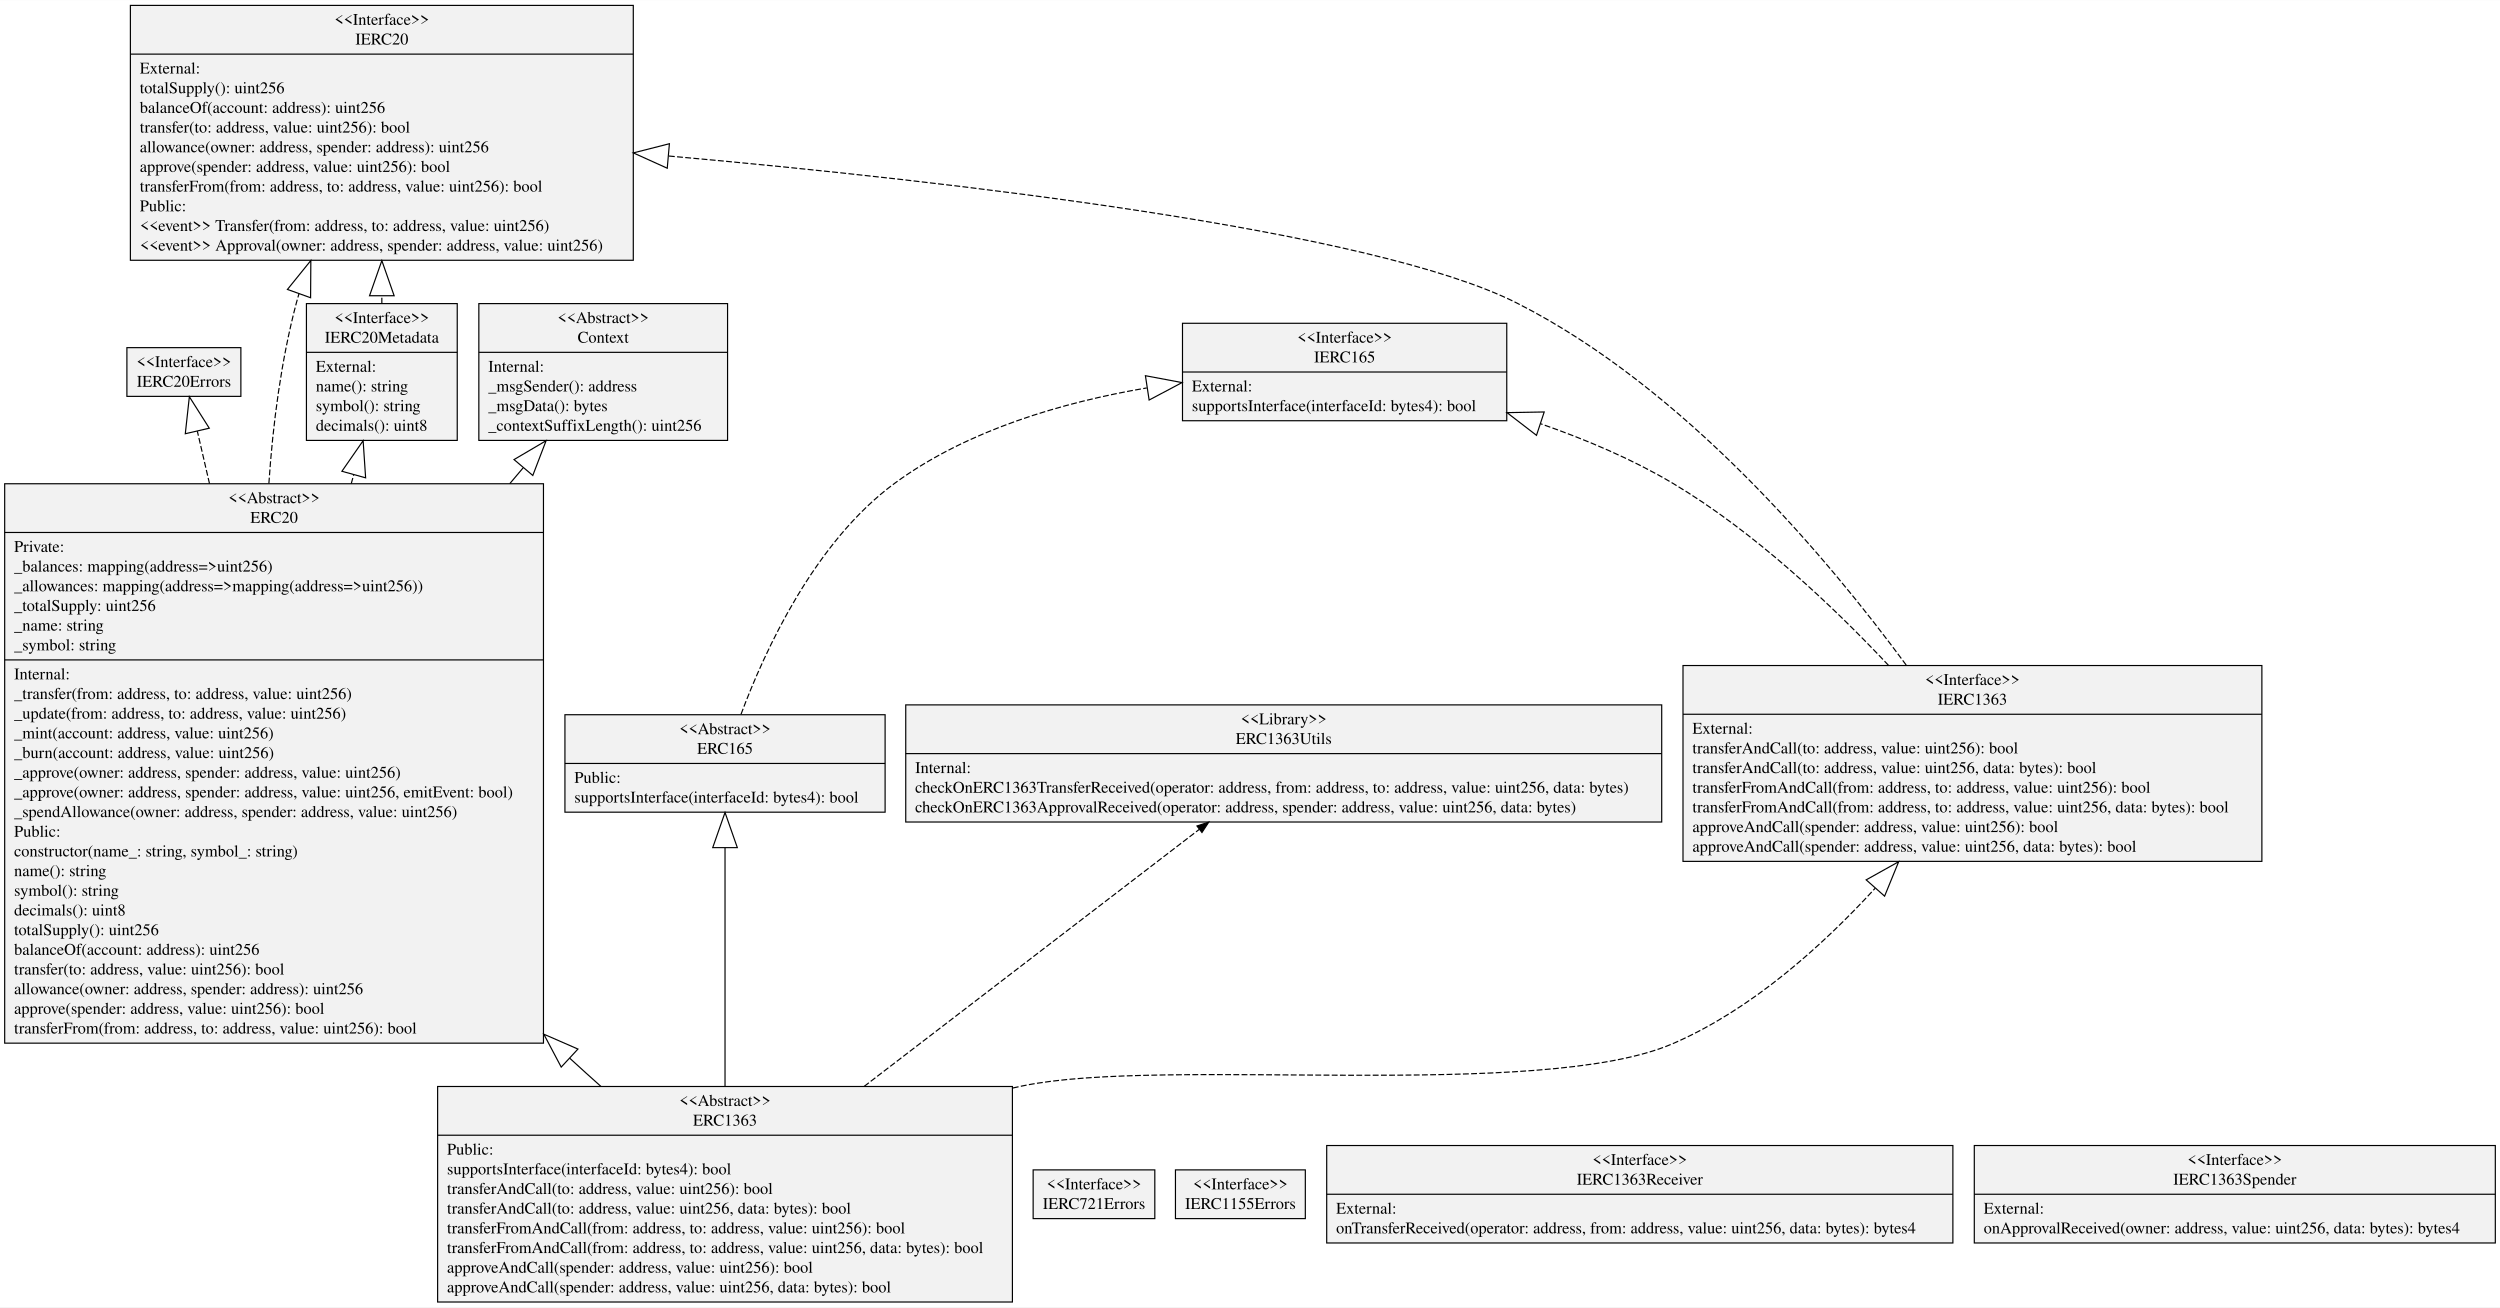
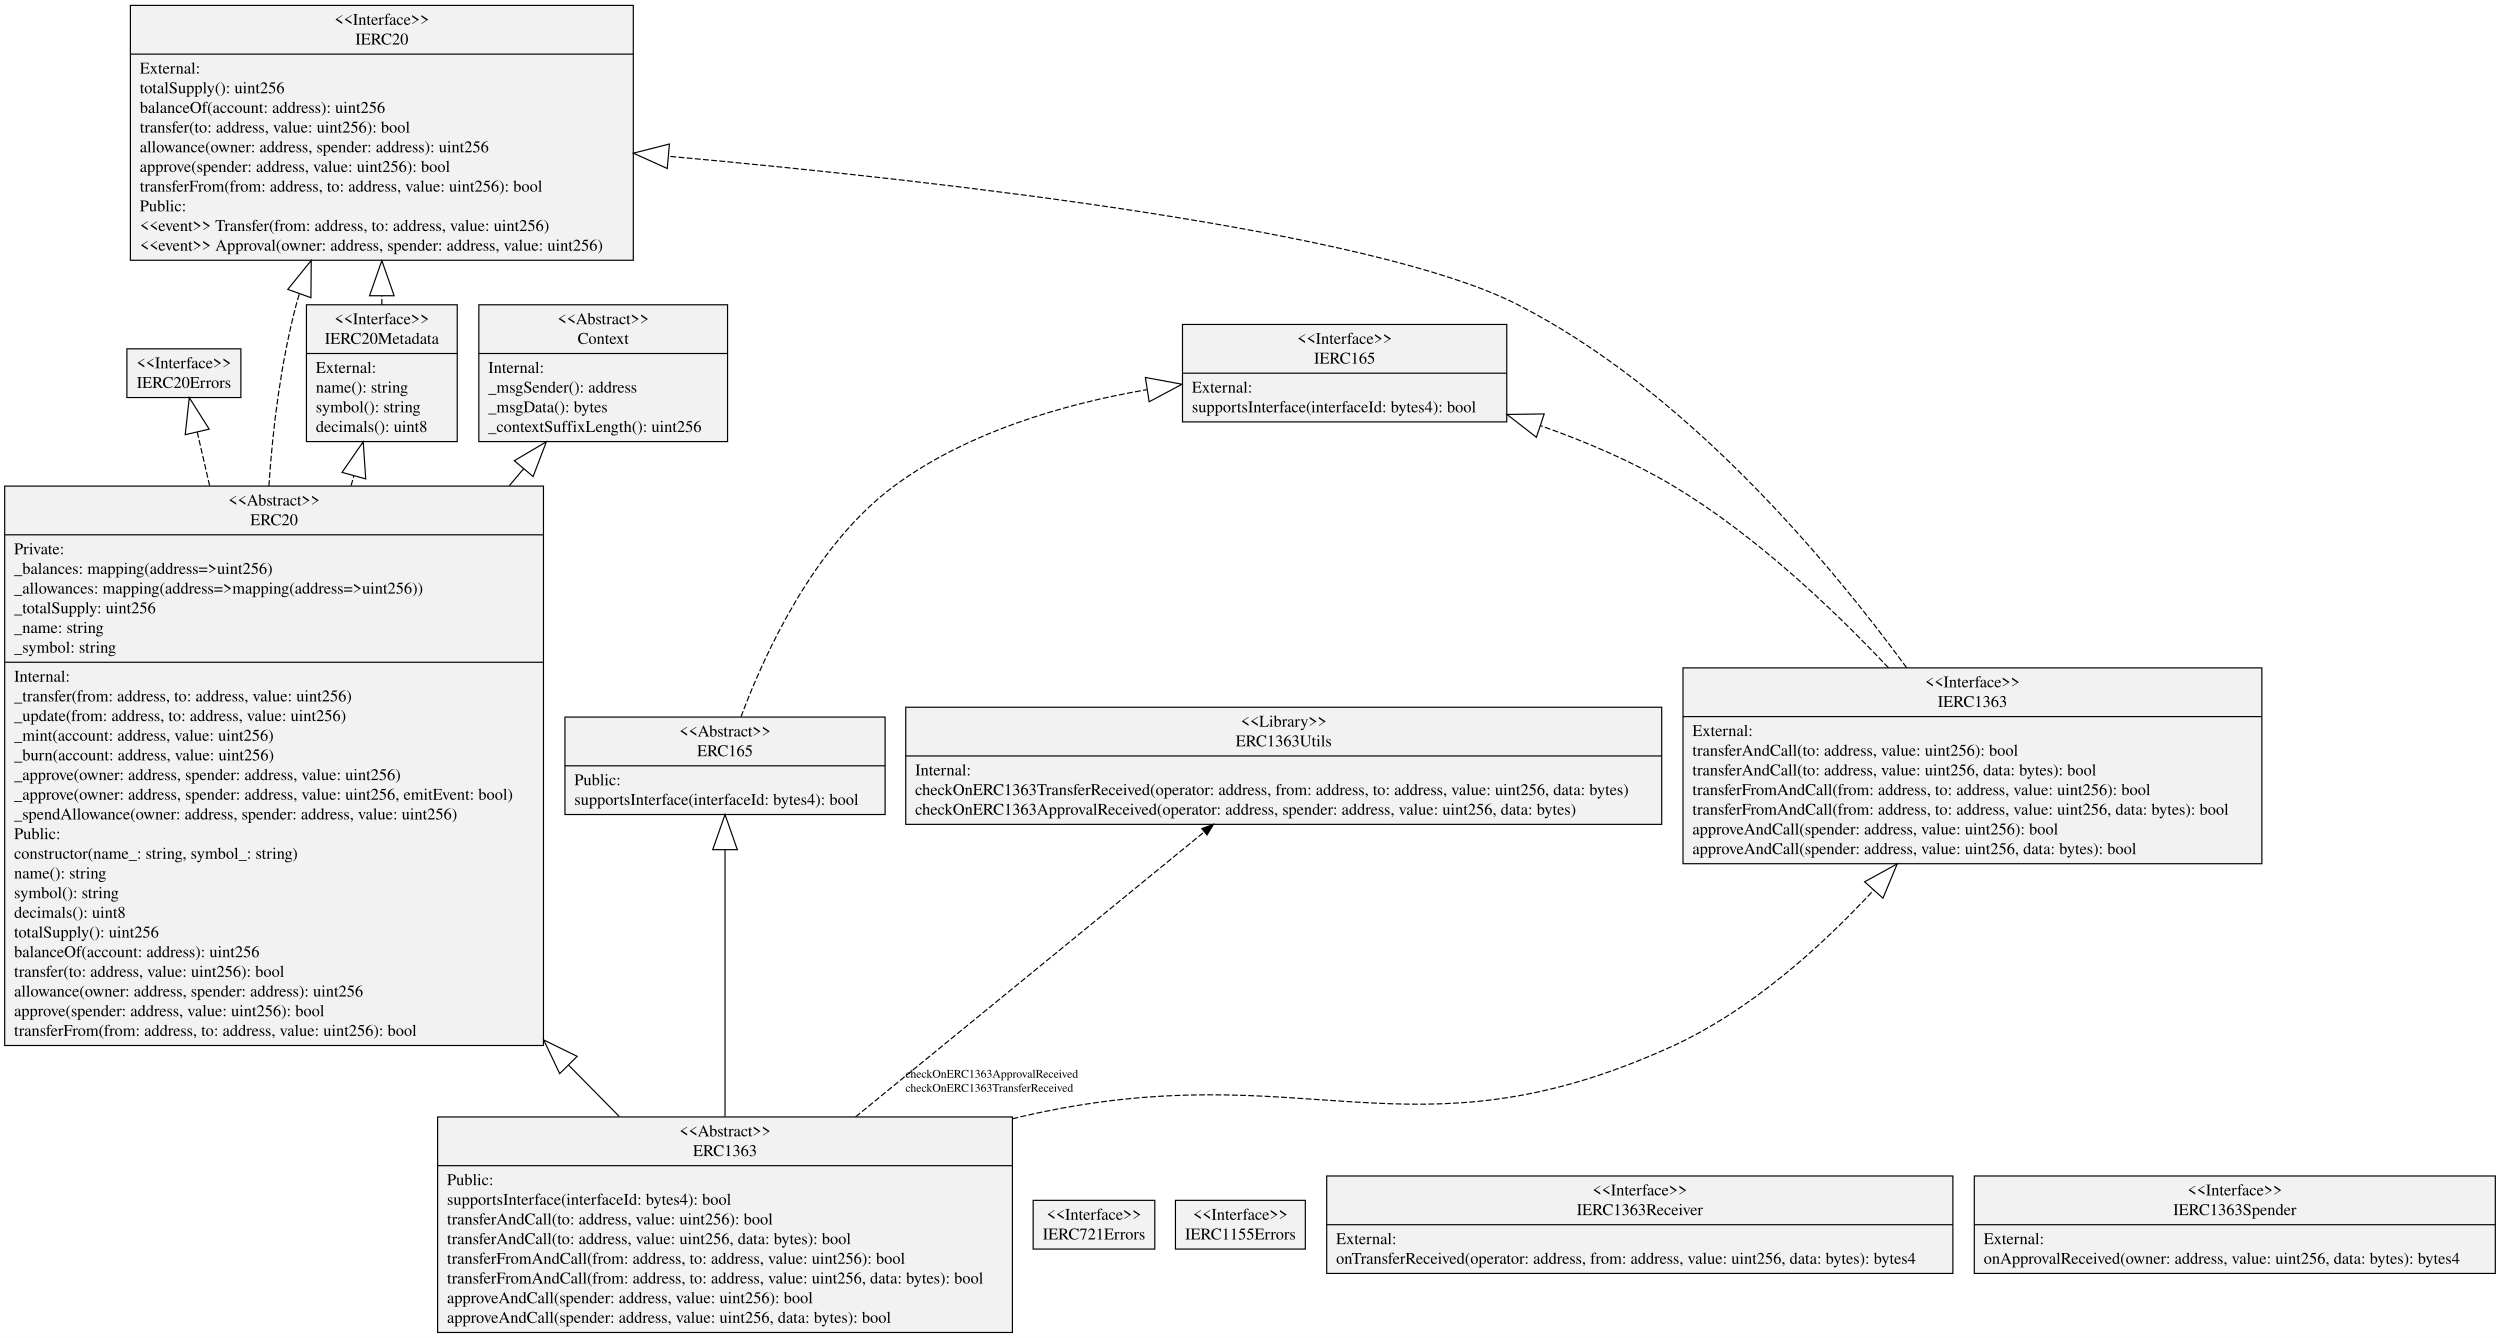
- <svg xmlns="http://www.w3.org/2000/svg" width="2134pt" height="1116pt" viewBox="0.00 0.00 2134.41 1116.00">
-   <g id="graph0" class="graph" transform="scale(1 1) rotate(0) translate(4 1112)">
-     <polygon fill="white" stroke="transparent" points="-4,4 -4,-1112 2130.41,-1112 2130.41,4 -4,4" />
+ <svg xmlns="http://www.w3.org/2000/svg" width="2134pt" height="1142pt" viewBox="0.00 0.00 2134.41 1142.00">
+   <g id="graph0" class="graph" transform="scale(1 1) rotate(0) translate(4 1138)">
+     <polygon fill="white" stroke="transparent" points="-4,4 -4,-1138 2130.41,-1138 2130.41,4 -4,4" />
    <g id="node1" class="node">
-       <polygon fill="#f2f2f2" stroke="black" points="104.34,-773.7 104.34,-815.3 201.65,-815.3 201.65,-773.7 104.34,-773.7" />
-       <text text-anchor="middle" x="153" y="-798.7" font-family="Times,serif" font-size="14.00">&lt;&lt;Interface&gt;&gt;</text>
-       <text text-anchor="middle" x="153" y="-781.9" font-family="Times,serif" font-size="14.00">IERC20Errors</text>
+       <polygon fill="#f2f2f2" stroke="black" points="104.34,-798.7 104.34,-840.3 201.65,-840.3 201.65,-798.7 104.34,-798.7" />
+       <text text-anchor="middle" x="153" y="-823.7" font-family="Times,serif" font-size="14.00">&lt;&lt;Interface&gt;&gt;</text>
+       <text text-anchor="middle" x="153" y="-806.9" font-family="Times,serif" font-size="14.00">IERC20Errors</text>
    </g>
    <g id="node2" class="node">
      <polygon fill="#f2f2f2" stroke="black" points="878.06,-71.7 878.06,-113.3 981.94,-113.3 981.94,-71.7 878.06,-71.7" />
      <text text-anchor="middle" x="930" y="-96.7" font-family="Times,serif" font-size="14.00">&lt;&lt;Interface&gt;&gt;</text>
      <text text-anchor="middle" x="930" y="-79.9" font-family="Times,serif" font-size="14.00">IERC721Errors</text>
    </g>
    <g id="node3" class="node">
      <polygon fill="#f2f2f2" stroke="black" points="999.56,-71.7 999.56,-113.3 1110.44,-113.3 1110.44,-71.7 999.56,-71.7" />
      <text text-anchor="middle" x="1055" y="-96.7" font-family="Times,serif" font-size="14.00">&lt;&lt;Interface&gt;&gt;</text>
      <text text-anchor="middle" x="1055" y="-79.9" font-family="Times,serif" font-size="14.00">IERC1155Errors</text>
    </g>
    <g id="node4" class="node">
-       <polygon fill="#f2f2f2" stroke="black" points="107.32,-889.9 107.32,-1107.5 536.68,-1107.5 536.68,-889.9 107.32,-889.9" />
-       <text text-anchor="middle" x="322" y="-1090.9" font-family="Times,serif" font-size="14.00">&lt;&lt;Interface&gt;&gt;</text>
-       <text text-anchor="middle" x="322" y="-1074.1" font-family="Times,serif" font-size="14.00">IERC20</text>
-       <polyline fill="none" stroke="black" points="107.32,-1065.9 536.68,-1065.9 " />
-       <text text-anchor="start" x="115.32" y="-1049.3" font-family="Times,serif" font-size="14.00">External:</text>
-       <text text-anchor="start" x="115.32" y="-1032.5" font-family="Times,serif" font-size="14.00">     totalSupply(): uint256</text>
-       <text text-anchor="start" x="115.32" y="-1015.7" font-family="Times,serif" font-size="14.00">     balanceOf(account: address): uint256</text>
-       <text text-anchor="start" x="115.32" y="-998.9" font-family="Times,serif" font-size="14.00">     transfer(to: address, value: uint256): bool</text>
-       <text text-anchor="start" x="115.32" y="-982.1" font-family="Times,serif" font-size="14.00">     allowance(owner: address, spender: address): uint256</text>
-       <text text-anchor="start" x="115.32" y="-965.3" font-family="Times,serif" font-size="14.00">     approve(spender: address, value: uint256): bool</text>
-       <text text-anchor="start" x="115.32" y="-948.5" font-family="Times,serif" font-size="14.00">     transferFrom(from: address, to: address, value: uint256): bool</text>
-       <text text-anchor="start" x="115.32" y="-931.7" font-family="Times,serif" font-size="14.00">Public:</text>
-       <text text-anchor="start" x="115.32" y="-914.9" font-family="Times,serif" font-size="14.00">    &lt;&lt;event&gt;&gt; Transfer(from: address, to: address, value: uint256)</text>
-       <text text-anchor="start" x="115.32" y="-898.1" font-family="Times,serif" font-size="14.00">    &lt;&lt;event&gt;&gt; Approval(owner: address, spender: address, value: uint256)</text>
+       <polygon fill="#f2f2f2" stroke="black" points="107.32,-915.9 107.32,-1133.5 536.68,-1133.5 536.68,-915.9 107.32,-915.9" />
+       <text text-anchor="middle" x="322" y="-1116.9" font-family="Times,serif" font-size="14.00">&lt;&lt;Interface&gt;&gt;</text>
+       <text text-anchor="middle" x="322" y="-1100.1" font-family="Times,serif" font-size="14.00">IERC20</text>
+       <polyline fill="none" stroke="black" points="107.32,-1091.9 536.68,-1091.9 " />
+       <text text-anchor="start" x="115.32" y="-1075.3" font-family="Times,serif" font-size="14.00">External:</text>
+       <text text-anchor="start" x="115.32" y="-1058.5" font-family="Times,serif" font-size="14.00">     totalSupply(): uint256</text>
+       <text text-anchor="start" x="115.32" y="-1041.7" font-family="Times,serif" font-size="14.00">     balanceOf(account: address): uint256</text>
+       <text text-anchor="start" x="115.32" y="-1024.9" font-family="Times,serif" font-size="14.00">     transfer(to: address, value: uint256): bool</text>
+       <text text-anchor="start" x="115.32" y="-1008.1" font-family="Times,serif" font-size="14.00">     allowance(owner: address, spender: address): uint256</text>
+       <text text-anchor="start" x="115.32" y="-991.3" font-family="Times,serif" font-size="14.00">     approve(spender: address, value: uint256): bool</text>
+       <text text-anchor="start" x="115.32" y="-974.5" font-family="Times,serif" font-size="14.00">     transferFrom(from: address, to: address, value: uint256): bool</text>
+       <text text-anchor="start" x="115.32" y="-957.7" font-family="Times,serif" font-size="14.00">Public:</text>
+       <text text-anchor="start" x="115.32" y="-940.9" font-family="Times,serif" font-size="14.00">    &lt;&lt;event&gt;&gt; Transfer(from: address, to: address, value: uint256)</text>
+       <text text-anchor="start" x="115.32" y="-924.1" font-family="Times,serif" font-size="14.00">    &lt;&lt;event&gt;&gt; Approval(owner: address, spender: address, value: uint256)</text>
    </g>
    <g id="node5" class="node">
-       <polygon fill="#f2f2f2" stroke="black" points="257.62,-736.1 257.62,-852.9 386.37,-852.9 386.37,-736.1 257.62,-736.1" />
-       <text text-anchor="middle" x="322" y="-836.3" font-family="Times,serif" font-size="14.00">&lt;&lt;Interface&gt;&gt;</text>
-       <text text-anchor="middle" x="322" y="-819.5" font-family="Times,serif" font-size="14.00">IERC20Metadata</text>
-       <polyline fill="none" stroke="black" points="257.62,-811.3 386.37,-811.3 " />
-       <text text-anchor="start" x="265.62" y="-794.7" font-family="Times,serif" font-size="14.00">External:</text>
-       <text text-anchor="start" x="265.62" y="-777.9" font-family="Times,serif" font-size="14.00">     name(): string</text>
-       <text text-anchor="start" x="265.62" y="-761.1" font-family="Times,serif" font-size="14.00">     symbol(): string</text>
-       <text text-anchor="start" x="265.62" y="-744.3" font-family="Times,serif" font-size="14.00">     decimals(): uint8</text>
+       <polygon fill="#f2f2f2" stroke="black" points="257.62,-761.1 257.62,-877.9 386.37,-877.9 386.37,-761.1 257.62,-761.1" />
+       <text text-anchor="middle" x="322" y="-861.3" font-family="Times,serif" font-size="14.00">&lt;&lt;Interface&gt;&gt;</text>
+       <text text-anchor="middle" x="322" y="-844.5" font-family="Times,serif" font-size="14.00">IERC20Metadata</text>
+       <polyline fill="none" stroke="black" points="257.62,-836.3 386.37,-836.3 " />
+       <text text-anchor="start" x="265.62" y="-819.7" font-family="Times,serif" font-size="14.00">External:</text>
+       <text text-anchor="start" x="265.62" y="-802.9" font-family="Times,serif" font-size="14.00">     name(): string</text>
+       <text text-anchor="start" x="265.62" y="-786.1" font-family="Times,serif" font-size="14.00">     symbol(): string</text>
+       <text text-anchor="start" x="265.62" y="-769.3" font-family="Times,serif" font-size="14.00">     decimals(): uint8</text>
    </g>
    <g id="edge1" class="edge">
-       <path fill="none" stroke="black" stroke-dasharray="5,2" d="M322,-852.9C322,-855.07 322,-857.27 322,-859.5" />
-       <polygon fill="none" stroke="black" points="311.5,-859.61 322,-889.61 332.5,-859.61 311.5,-859.61" />
+       <path fill="none" stroke="black" stroke-dasharray="5,2" d="M322,-877.91C322,-880.41 322,-882.96 322,-885.54" />
+       <polygon fill="none" stroke="black" points="311.5,-885.61 322,-915.61 332.5,-885.61 311.5,-885.61" />
    </g>
    <g id="node6" class="node">
-       <polygon fill="#f2f2f2" stroke="black" points="404.82,-736.1 404.82,-852.9 617.17,-852.9 617.17,-736.1 404.82,-736.1" />
-       <text text-anchor="middle" x="511" y="-836.3" font-family="Times,serif" font-size="14.00">&lt;&lt;Abstract&gt;&gt;</text>
-       <text text-anchor="middle" x="511" y="-819.5" font-family="Times,serif" font-size="14.00">Context</text>
-       <polyline fill="none" stroke="black" points="404.82,-811.3 617.17,-811.3 " />
-       <text text-anchor="start" x="412.82" y="-794.7" font-family="Times,serif" font-size="14.00">Internal:</text>
-       <text text-anchor="start" x="412.82" y="-777.9" font-family="Times,serif" font-size="14.00">    _msgSender(): address</text>
-       <text text-anchor="start" x="412.82" y="-761.1" font-family="Times,serif" font-size="14.00">    _msgData(): bytes</text>
-       <text text-anchor="start" x="412.82" y="-744.3" font-family="Times,serif" font-size="14.00">    _contextSuffixLength(): uint256</text>
+       <polygon fill="#f2f2f2" stroke="black" points="404.82,-761.1 404.82,-877.9 617.17,-877.9 617.17,-761.1 404.82,-761.1" />
+       <text text-anchor="middle" x="511" y="-861.3" font-family="Times,serif" font-size="14.00">&lt;&lt;Abstract&gt;&gt;</text>
+       <text text-anchor="middle" x="511" y="-844.5" font-family="Times,serif" font-size="14.00">Context</text>
+       <polyline fill="none" stroke="black" points="404.82,-836.3 617.17,-836.3 " />
+       <text text-anchor="start" x="412.82" y="-819.7" font-family="Times,serif" font-size="14.00">Internal:</text>
+       <text text-anchor="start" x="412.82" y="-802.9" font-family="Times,serif" font-size="14.00">    _msgSender(): address</text>
+       <text text-anchor="start" x="412.82" y="-786.1" font-family="Times,serif" font-size="14.00">    _msgData(): bytes</text>
+       <text text-anchor="start" x="412.82" y="-769.3" font-family="Times,serif" font-size="14.00">    _contextSuffixLength(): uint256</text>
    </g>
    <g id="node7" class="node">
-       <polygon fill="#f2f2f2" stroke="black" points="0,-221.5 0,-699.1 459.99,-699.1 459.99,-221.5 0,-221.5" />
-       <text text-anchor="middle" x="230" y="-682.5" font-family="Times,serif" font-size="14.00">&lt;&lt;Abstract&gt;&gt;</text>
-       <text text-anchor="middle" x="230" y="-665.7" font-family="Times,serif" font-size="14.00">ERC20</text>
-       <polyline fill="none" stroke="black" points="0,-657.5 459.99,-657.5 " />
-       <text text-anchor="start" x="8" y="-640.9" font-family="Times,serif" font-size="14.00">Private:</text>
-       <text text-anchor="start" x="8" y="-624.1" font-family="Times,serif" font-size="14.00">   _balances: mapping(address=&gt;uint256)</text>
-       <text text-anchor="start" x="8" y="-607.3" font-family="Times,serif" font-size="14.00">   _allowances: mapping(address=&gt;mapping(address=&gt;uint256))</text>
-       <text text-anchor="start" x="8" y="-590.5" font-family="Times,serif" font-size="14.00">   _totalSupply: uint256</text>
-       <text text-anchor="start" x="8" y="-573.7" font-family="Times,serif" font-size="14.00">   _name: string</text>
-       <text text-anchor="start" x="8" y="-556.9" font-family="Times,serif" font-size="14.00">   _symbol: string</text>
-       <polyline fill="none" stroke="black" points="0,-548.7 459.99,-548.7 " />
-       <text text-anchor="start" x="8" y="-532.1" font-family="Times,serif" font-size="14.00">Internal:</text>
-       <text text-anchor="start" x="8" y="-515.3" font-family="Times,serif" font-size="14.00">    _transfer(from: address, to: address, value: uint256)</text>
-       <text text-anchor="start" x="8" y="-498.5" font-family="Times,serif" font-size="14.00">    _update(from: address, to: address, value: uint256)</text>
-       <text text-anchor="start" x="8" y="-481.7" font-family="Times,serif" font-size="14.00">    _mint(account: address, value: uint256)</text>
-       <text text-anchor="start" x="8" y="-464.9" font-family="Times,serif" font-size="14.00">    _burn(account: address, value: uint256)</text>
-       <text text-anchor="start" x="8" y="-448.1" font-family="Times,serif" font-size="14.00">    _approve(owner: address, spender: address, value: uint256)</text>
-       <text text-anchor="start" x="8" y="-431.3" font-family="Times,serif" font-size="14.00">    _approve(owner: address, spender: address, value: uint256, emitEvent: bool)</text>
-       <text text-anchor="start" x="8" y="-414.5" font-family="Times,serif" font-size="14.00">    _spendAllowance(owner: address, spender: address, value: uint256)</text>
-       <text text-anchor="start" x="8" y="-397.7" font-family="Times,serif" font-size="14.00">Public:</text>
-       <text text-anchor="start" x="8" y="-380.9" font-family="Times,serif" font-size="14.00">    constructor(name_: string, symbol_: string)</text>
-       <text text-anchor="start" x="8" y="-364.1" font-family="Times,serif" font-size="14.00">    name(): string</text>
-       <text text-anchor="start" x="8" y="-347.3" font-family="Times,serif" font-size="14.00">    symbol(): string</text>
-       <text text-anchor="start" x="8" y="-330.5" font-family="Times,serif" font-size="14.00">    decimals(): uint8</text>
-       <text text-anchor="start" x="8" y="-313.7" font-family="Times,serif" font-size="14.00">    totalSupply(): uint256</text>
-       <text text-anchor="start" x="8" y="-296.9" font-family="Times,serif" font-size="14.00">    balanceOf(account: address): uint256</text>
-       <text text-anchor="start" x="8" y="-280.1" font-family="Times,serif" font-size="14.00">    transfer(to: address, value: uint256): bool</text>
-       <text text-anchor="start" x="8" y="-263.3" font-family="Times,serif" font-size="14.00">    allowance(owner: address, spender: address): uint256</text>
-       <text text-anchor="start" x="8" y="-246.5" font-family="Times,serif" font-size="14.00">    approve(spender: address, value: uint256): bool</text>
-       <text text-anchor="start" x="8" y="-229.7" font-family="Times,serif" font-size="14.00">    transferFrom(from: address, to: address, value: uint256): bool</text>
+       <polygon fill="#f2f2f2" stroke="black" points="0,-245.5 0,-723.1 459.99,-723.1 459.99,-245.5 0,-245.5" />
+       <text text-anchor="middle" x="230" y="-706.5" font-family="Times,serif" font-size="14.00">&lt;&lt;Abstract&gt;&gt;</text>
+       <text text-anchor="middle" x="230" y="-689.7" font-family="Times,serif" font-size="14.00">ERC20</text>
+       <polyline fill="none" stroke="black" points="0,-681.5 459.99,-681.5 " />
+       <text text-anchor="start" x="8" y="-664.9" font-family="Times,serif" font-size="14.00">Private:</text>
+       <text text-anchor="start" x="8" y="-648.1" font-family="Times,serif" font-size="14.00">   _balances: mapping(address=&gt;uint256)</text>
+       <text text-anchor="start" x="8" y="-631.3" font-family="Times,serif" font-size="14.00">   _allowances: mapping(address=&gt;mapping(address=&gt;uint256))</text>
+       <text text-anchor="start" x="8" y="-614.5" font-family="Times,serif" font-size="14.00">   _totalSupply: uint256</text>
+       <text text-anchor="start" x="8" y="-597.7" font-family="Times,serif" font-size="14.00">   _name: string</text>
+       <text text-anchor="start" x="8" y="-580.9" font-family="Times,serif" font-size="14.00">   _symbol: string</text>
+       <polyline fill="none" stroke="black" points="0,-572.7 459.99,-572.7 " />
+       <text text-anchor="start" x="8" y="-556.1" font-family="Times,serif" font-size="14.00">Internal:</text>
+       <text text-anchor="start" x="8" y="-539.3" font-family="Times,serif" font-size="14.00">    _transfer(from: address, to: address, value: uint256)</text>
+       <text text-anchor="start" x="8" y="-522.5" font-family="Times,serif" font-size="14.00">    _update(from: address, to: address, value: uint256)</text>
+       <text text-anchor="start" x="8" y="-505.7" font-family="Times,serif" font-size="14.00">    _mint(account: address, value: uint256)</text>
+       <text text-anchor="start" x="8" y="-488.9" font-family="Times,serif" font-size="14.00">    _burn(account: address, value: uint256)</text>
+       <text text-anchor="start" x="8" y="-472.1" font-family="Times,serif" font-size="14.00">    _approve(owner: address, spender: address, value: uint256)</text>
+       <text text-anchor="start" x="8" y="-455.3" font-family="Times,serif" font-size="14.00">    _approve(owner: address, spender: address, value: uint256, emitEvent: bool)</text>
+       <text text-anchor="start" x="8" y="-438.5" font-family="Times,serif" font-size="14.00">    _spendAllowance(owner: address, spender: address, value: uint256)</text>
+       <text text-anchor="start" x="8" y="-421.7" font-family="Times,serif" font-size="14.00">Public:</text>
+       <text text-anchor="start" x="8" y="-404.9" font-family="Times,serif" font-size="14.00">    constructor(name_: string, symbol_: string)</text>
+       <text text-anchor="start" x="8" y="-388.1" font-family="Times,serif" font-size="14.00">    name(): string</text>
+       <text text-anchor="start" x="8" y="-371.3" font-family="Times,serif" font-size="14.00">    symbol(): string</text>
+       <text text-anchor="start" x="8" y="-354.5" font-family="Times,serif" font-size="14.00">    decimals(): uint8</text>
+       <text text-anchor="start" x="8" y="-337.7" font-family="Times,serif" font-size="14.00">    totalSupply(): uint256</text>
+       <text text-anchor="start" x="8" y="-320.9" font-family="Times,serif" font-size="14.00">    balanceOf(account: address): uint256</text>
+       <text text-anchor="start" x="8" y="-304.1" font-family="Times,serif" font-size="14.00">    transfer(to: address, value: uint256): bool</text>
+       <text text-anchor="start" x="8" y="-287.3" font-family="Times,serif" font-size="14.00">    allowance(owner: address, spender: address): uint256</text>
+       <text text-anchor="start" x="8" y="-270.5" font-family="Times,serif" font-size="14.00">    approve(spender: address, value: uint256): bool</text>
+       <text text-anchor="start" x="8" y="-253.7" font-family="Times,serif" font-size="14.00">    transferFrom(from: address, to: address, value: uint256): bool</text>
    </g>
    <g id="edge5" class="edge">
-       <path fill="none" stroke="black" stroke-dasharray="5,2" d="M174.86,-699.19C171.06,-715.56 167.54,-730.77 164.47,-743.99" />
-       <polygon fill="none" stroke="black" points="154.2,-741.8 157.66,-773.4 174.66,-746.54 154.2,-741.8" />
+       <path fill="none" stroke="black" stroke-dasharray="5,2" d="M174.96,-723.46C171.1,-740.18 167.51,-755.7 164.4,-769.16" />
+       <polygon fill="none" stroke="black" points="154.12,-766.99 157.6,-798.58 174.59,-771.72 154.12,-766.99" />
    </g>
    <g id="edge3" class="edge">
-       <path fill="none" stroke="black" stroke-dasharray="5,2" d="M225.56,-699.34C229.02,-750.77 236.05,-804.39 249,-853.4 249.7,-856.04 250.45,-858.69 251.24,-861.35" />
-       <polygon fill="none" stroke="black" points="241.4,-864.99 261.38,-889.7 261.17,-857.91 241.4,-864.99" />
+       <path fill="none" stroke="black" stroke-dasharray="5,2" d="M225.57,-723.14C229,-774.94 236.02,-829 249,-878.4 249.79,-881.41 250.65,-884.43 251.56,-887.45" />
+       <polygon fill="none" stroke="black" points="241.7,-891.05 261.72,-915.74 261.46,-883.95 241.7,-891.05" />
    </g>
    <g id="edge4" class="edge">
-       <path fill="none" stroke="black" stroke-dasharray="5,2" d="M295.88,-699.19C296.59,-701.75 297.29,-704.28 297.98,-706.78" />
-       <polygon fill="none" stroke="black" points="287.91,-709.75 306.03,-735.86 308.15,-704.15 287.91,-709.75" />
+       <path fill="none" stroke="black" stroke-dasharray="5,2" d="M295.76,-723.46C296.54,-726.29 297.31,-729.09 298.07,-731.84" />
+       <polygon fill="none" stroke="black" points="288,-734.81 306.1,-760.94 308.24,-729.22 288,-734.81" />
    </g>
    <g id="edge2" class="edge">
-       <path fill="none" stroke="black" d="M431.23,-699.19C435.12,-703.8 438.94,-708.32 442.67,-712.72" />
-       <polygon fill="none" stroke="black" points="434.85,-719.74 462.24,-735.86 450.88,-706.17 434.85,-719.74" />
+       <path fill="none" stroke="black" d="M430.85,-723.46C435,-728.39 439.07,-733.21 443.02,-737.9" />
+       <polygon fill="none" stroke="black" points="435.08,-744.77 462.45,-760.94 451.14,-731.23 435.08,-744.77" />
    </g>
    <g id="node8" class="node">
-       <polygon fill="#f2f2f2" stroke="black" points="1005.57,-752.9 1005.57,-836.1 1282.42,-836.1 1282.42,-752.9 1005.57,-752.9" />
-       <text text-anchor="middle" x="1144" y="-819.5" font-family="Times,serif" font-size="14.00">&lt;&lt;Interface&gt;&gt;</text>
-       <text text-anchor="middle" x="1144" y="-802.7" font-family="Times,serif" font-size="14.00">IERC165</text>
-       <polyline fill="none" stroke="black" points="1005.57,-794.5 1282.42,-794.5 " />
-       <text text-anchor="start" x="1013.57" y="-777.9" font-family="Times,serif" font-size="14.00">External:</text>
-       <text text-anchor="start" x="1013.57" y="-761.1" font-family="Times,serif" font-size="14.00">     supportsInterface(interfaceId: bytes4): bool</text>
+       <polygon fill="#f2f2f2" stroke="black" points="1005.57,-777.9 1005.57,-861.1 1282.42,-861.1 1282.42,-777.9 1005.57,-777.9" />
+       <text text-anchor="middle" x="1144" y="-844.5" font-family="Times,serif" font-size="14.00">&lt;&lt;Interface&gt;&gt;</text>
+       <text text-anchor="middle" x="1144" y="-827.7" font-family="Times,serif" font-size="14.00">IERC165</text>
+       <polyline fill="none" stroke="black" points="1005.57,-819.5 1282.42,-819.5 " />
+       <text text-anchor="start" x="1013.57" y="-802.9" font-family="Times,serif" font-size="14.00">External:</text>
+       <text text-anchor="start" x="1013.57" y="-786.1" font-family="Times,serif" font-size="14.00">     supportsInterface(interfaceId: bytes4): bool</text>
    </g>
    <g id="node9" class="node">
-       <polygon fill="#f2f2f2" stroke="black" points="478.32,-418.7 478.32,-501.9 751.67,-501.9 751.67,-418.7 478.32,-418.7" />
-       <text text-anchor="middle" x="615" y="-485.3" font-family="Times,serif" font-size="14.00">&lt;&lt;Abstract&gt;&gt;</text>
-       <text text-anchor="middle" x="615" y="-468.5" font-family="Times,serif" font-size="14.00">ERC165</text>
-       <polyline fill="none" stroke="black" points="478.32,-460.3 751.67,-460.3 " />
-       <text text-anchor="start" x="486.32" y="-443.7" font-family="Times,serif" font-size="14.00">Public:</text>
-       <text text-anchor="start" x="486.32" y="-426.9" font-family="Times,serif" font-size="14.00">    supportsInterface(interfaceId: bytes4): bool</text>
+       <polygon fill="#f2f2f2" stroke="black" points="478.32,-442.7 478.32,-525.9 751.67,-525.9 751.67,-442.7 478.32,-442.7" />
+       <text text-anchor="middle" x="615" y="-509.3" font-family="Times,serif" font-size="14.00">&lt;&lt;Abstract&gt;&gt;</text>
+       <text text-anchor="middle" x="615" y="-492.5" font-family="Times,serif" font-size="14.00">ERC165</text>
+       <polyline fill="none" stroke="black" points="478.32,-484.3 751.67,-484.3 " />
+       <text text-anchor="start" x="486.32" y="-467.7" font-family="Times,serif" font-size="14.00">Public:</text>
+       <text text-anchor="start" x="486.32" y="-450.9" font-family="Times,serif" font-size="14.00">    supportsInterface(interfaceId: bytes4): bool</text>
    </g>
    <g id="edge6" class="edge">
-       <path fill="none" stroke="black" stroke-dasharray="5,2" d="M628.65,-502.28C648.72,-556.03 691.42,-649.39 760,-699.6 822.02,-745.01 903.27,-768.66 975.05,-780.9" />
-       <polygon fill="none" stroke="black" points="973.92,-791.34 1005.16,-785.47 977.08,-770.58 973.92,-791.34" />
+       <path fill="none" stroke="black" stroke-dasharray="5,2" d="M628.67,-526.25C648.76,-579.98 691.48,-673.31 760,-723.6 822,-769.11 903.25,-792.97 975.04,-805.4" />
+       <polygon fill="none" stroke="black" points="973.89,-815.85 1005.14,-810.06 977.1,-795.1 973.89,-815.85" />
    </g>
    <g id="node10" class="node">
      <polygon fill="#f2f2f2" stroke="black" points="1128.69,-50.9 1128.69,-134.1 1663.3,-134.1 1663.3,-50.9 1128.69,-50.9" />
      <text text-anchor="middle" x="1396" y="-117.5" font-family="Times,serif" font-size="14.00">&lt;&lt;Interface&gt;&gt;</text>
      <text text-anchor="middle" x="1396" y="-100.7" font-family="Times,serif" font-size="14.00">IERC1363Receiver</text>
      <polyline fill="none" stroke="black" points="1128.69,-92.5 1663.3,-92.5 " />
      <text text-anchor="start" x="1136.69" y="-75.9" font-family="Times,serif" font-size="14.00">External:</text>
      <text text-anchor="start" x="1136.69" y="-59.1" font-family="Times,serif" font-size="14.00">     onTransferReceived(operator: address, from: address, value: uint256, data: bytes): bytes4</text>
    </g>
    <g id="node11" class="node">
      <polygon fill="#f2f2f2" stroke="black" points="1681.58,-50.9 1681.58,-134.1 2126.41,-134.1 2126.41,-50.9 1681.58,-50.9" />
      <text text-anchor="middle" x="1904" y="-117.5" font-family="Times,serif" font-size="14.00">&lt;&lt;Interface&gt;&gt;</text>
      <text text-anchor="middle" x="1904" y="-100.7" font-family="Times,serif" font-size="14.00">IERC1363Spender</text>
      <polyline fill="none" stroke="black" points="1681.58,-92.5 2126.41,-92.5 " />
      <text text-anchor="start" x="1689.58" y="-75.9" font-family="Times,serif" font-size="14.00">External:</text>
      <text text-anchor="start" x="1689.58" y="-59.1" font-family="Times,serif" font-size="14.00">     onApprovalReceived(owner: address, value: uint256, data: bytes): bytes4</text>
    </g>
    <g id="node12" class="node">
-       <polygon fill="#f2f2f2" stroke="black" points="769.29,-410.3 769.29,-510.3 1414.71,-510.3 1414.71,-410.3 769.29,-410.3" />
-       <text text-anchor="middle" x="1092" y="-493.7" font-family="Times,serif" font-size="14.00">&lt;&lt;Library&gt;&gt;</text>
-       <text text-anchor="middle" x="1092" y="-476.9" font-family="Times,serif" font-size="14.00">ERC1363Utils</text>
-       <polyline fill="none" stroke="black" points="769.29,-468.7 1414.71,-468.7 " />
-       <text text-anchor="start" x="777.29" y="-452.1" font-family="Times,serif" font-size="14.00">Internal:</text>
-       <text text-anchor="start" x="777.29" y="-435.3" font-family="Times,serif" font-size="14.00">    checkOnERC1363TransferReceived(operator: address, from: address, to: address, value: uint256, data: bytes)</text>
-       <text text-anchor="start" x="777.29" y="-418.5" font-family="Times,serif" font-size="14.00">    checkOnERC1363ApprovalReceived(operator: address, spender: address, value: uint256, data: bytes)</text>
+       <polygon fill="#f2f2f2" stroke="black" points="769.29,-434.3 769.29,-534.3 1414.71,-534.3 1414.71,-434.3 769.29,-434.3" />
+       <text text-anchor="middle" x="1092" y="-517.7" font-family="Times,serif" font-size="14.00">&lt;&lt;Library&gt;&gt;</text>
+       <text text-anchor="middle" x="1092" y="-500.9" font-family="Times,serif" font-size="14.00">ERC1363Utils</text>
+       <polyline fill="none" stroke="black" points="769.29,-492.7 1414.71,-492.7 " />
+       <text text-anchor="start" x="777.29" y="-476.1" font-family="Times,serif" font-size="14.00">Internal:</text>
+       <text text-anchor="start" x="777.29" y="-459.3" font-family="Times,serif" font-size="14.00">    checkOnERC1363TransferReceived(operator: address, from: address, to: address, value: uint256, data: bytes)</text>
+       <text text-anchor="start" x="777.29" y="-442.5" font-family="Times,serif" font-size="14.00">    checkOnERC1363ApprovalReceived(operator: address, spender: address, value: uint256, data: bytes)</text>
    </g>
    <g id="node13" class="node">
-       <polygon fill="#f2f2f2" stroke="black" points="1432.88,-376.7 1432.88,-543.9 1927.11,-543.9 1927.11,-376.7 1432.88,-376.7" />
-       <text text-anchor="middle" x="1680" y="-527.3" font-family="Times,serif" font-size="14.00">&lt;&lt;Interface&gt;&gt;</text>
-       <text text-anchor="middle" x="1680" y="-510.5" font-family="Times,serif" font-size="14.00">IERC1363</text>
-       <polyline fill="none" stroke="black" points="1432.88,-502.3 1927.11,-502.3 " />
-       <text text-anchor="start" x="1440.88" y="-485.7" font-family="Times,serif" font-size="14.00">External:</text>
-       <text text-anchor="start" x="1440.88" y="-468.9" font-family="Times,serif" font-size="14.00">     transferAndCall(to: address, value: uint256): bool</text>
-       <text text-anchor="start" x="1440.88" y="-452.1" font-family="Times,serif" font-size="14.00">     transferAndCall(to: address, value: uint256, data: bytes): bool</text>
-       <text text-anchor="start" x="1440.88" y="-435.3" font-family="Times,serif" font-size="14.00">     transferFromAndCall(from: address, to: address, value: uint256): bool</text>
-       <text text-anchor="start" x="1440.88" y="-418.5" font-family="Times,serif" font-size="14.00">     transferFromAndCall(from: address, to: address, value: uint256, data: bytes): bool</text>
-       <text text-anchor="start" x="1440.88" y="-401.7" font-family="Times,serif" font-size="14.00">     approveAndCall(spender: address, value: uint256): bool</text>
-       <text text-anchor="start" x="1440.88" y="-384.9" font-family="Times,serif" font-size="14.00">     approveAndCall(spender: address, value: uint256, data: bytes): bool</text>
+       <polygon fill="#f2f2f2" stroke="black" points="1432.88,-400.7 1432.88,-567.9 1927.11,-567.9 1927.11,-400.7 1432.88,-400.7" />
+       <text text-anchor="middle" x="1680" y="-551.3" font-family="Times,serif" font-size="14.00">&lt;&lt;Interface&gt;&gt;</text>
+       <text text-anchor="middle" x="1680" y="-534.5" font-family="Times,serif" font-size="14.00">IERC1363</text>
+       <polyline fill="none" stroke="black" points="1432.88,-526.3 1927.11,-526.3 " />
+       <text text-anchor="start" x="1440.88" y="-509.7" font-family="Times,serif" font-size="14.00">External:</text>
+       <text text-anchor="start" x="1440.88" y="-492.9" font-family="Times,serif" font-size="14.00">     transferAndCall(to: address, value: uint256): bool</text>
+       <text text-anchor="start" x="1440.88" y="-476.1" font-family="Times,serif" font-size="14.00">     transferAndCall(to: address, value: uint256, data: bytes): bool</text>
+       <text text-anchor="start" x="1440.88" y="-459.3" font-family="Times,serif" font-size="14.00">     transferFromAndCall(from: address, to: address, value: uint256): bool</text>
+       <text text-anchor="start" x="1440.88" y="-442.5" font-family="Times,serif" font-size="14.00">     transferFromAndCall(from: address, to: address, value: uint256, data: bytes): bool</text>
+       <text text-anchor="start" x="1440.88" y="-425.7" font-family="Times,serif" font-size="14.00">     approveAndCall(spender: address, value: uint256): bool</text>
+       <text text-anchor="start" x="1440.88" y="-408.9" font-family="Times,serif" font-size="14.00">     approveAndCall(spender: address, value: uint256, data: bytes): bool</text>
    </g>
    <g id="edge7" class="edge">
-       <path fill="none" stroke="black" stroke-dasharray="5,2" d="M1623.44,-544.3C1555.88,-636.25 1433.87,-781.08 1291,-853.4 1167.81,-915.76 811.14,-957.06 566.68,-978.93" />
-       <polygon fill="none" stroke="black" points="565.67,-968.48 536.7,-981.57 567.51,-989.4 565.67,-968.48" />
+       <path fill="none" stroke="black" stroke-dasharray="5,2" d="M1623.78,-568.07C1556.31,-660.22 1434.19,-805.71 1291,-878.4 1167.86,-940.91 811.18,-982.57 566.7,-1004.69" />
+       <polygon fill="none" stroke="black" points="565.67,-994.24 536.72,-1007.35 567.53,-1015.16 565.67,-994.24" />
    </g>
    <g id="edge8" class="edge">
-       <path fill="none" stroke="black" stroke-dasharray="5,2" d="M1608.37,-544.02C1560.54,-594.9 1493.8,-658.08 1424,-699.6 1389.41,-720.17 1349.72,-736.95 1311.29,-750.34" />
-       <polygon fill="none" stroke="black" points="1307.8,-740.43 1282.61,-759.81 1314.39,-760.38 1307.8,-740.43" />
+       <path fill="none" stroke="black" stroke-dasharray="5,2" d="M1608.32,-567.95C1560.48,-618.79 1493.73,-681.97 1424,-723.6 1389.41,-744.25 1349.71,-761.16 1311.29,-774.68" />
+       <polygon fill="none" stroke="black" points="1307.73,-764.79 1282.6,-784.25 1314.38,-784.71 1307.73,-764.79" />
    </g>
    <g id="node14" class="node">
      <polygon fill="#f2f2f2" stroke="black" points="369.63,-0.5 369.63,-184.5 860.36,-184.5 860.36,-0.5 369.63,-0.5" />
      <text text-anchor="middle" x="615" y="-167.9" font-family="Times,serif" font-size="14.00">&lt;&lt;Abstract&gt;&gt;</text>
      <text text-anchor="middle" x="615" y="-151.1" font-family="Times,serif" font-size="14.00">ERC1363</text>
      <polyline fill="none" stroke="black" points="369.63,-142.9 860.36,-142.9 " />
      <text text-anchor="start" x="377.63" y="-126.3" font-family="Times,serif" font-size="14.00">Public:</text>
      <text text-anchor="start" x="377.63" y="-109.5" font-family="Times,serif" font-size="14.00">    supportsInterface(interfaceId: bytes4): bool</text>
      <text text-anchor="start" x="377.63" y="-92.7" font-family="Times,serif" font-size="14.00">    transferAndCall(to: address, value: uint256): bool</text>
      <text text-anchor="start" x="377.63" y="-75.9" font-family="Times,serif" font-size="14.00">    transferAndCall(to: address, value: uint256, data: bytes): bool</text>
      <text text-anchor="start" x="377.63" y="-59.1" font-family="Times,serif" font-size="14.00">    transferFromAndCall(from: address, to: address, value: uint256): bool</text>
      <text text-anchor="start" x="377.63" y="-42.3" font-family="Times,serif" font-size="14.00">    transferFromAndCall(from: address, to: address, value: uint256, data: bytes): bool</text>
      <text text-anchor="start" x="377.63" y="-25.5" font-family="Times,serif" font-size="14.00">    approveAndCall(spender: address, value: uint256): bool</text>
      <text text-anchor="start" x="377.63" y="-8.7" font-family="Times,serif" font-size="14.00">    approveAndCall(spender: address, value: uint256, data: bytes): bool</text>
    </g>
    <g id="edge9" class="edge">
-       <path fill="none" stroke="black" d="M508.99,-184.61C500.72,-191.98 492.43,-199.45 482.34,-208.71" />
-       <polygon fill="none" stroke="black" points="475.14,-201.07 460.28,-229.16 489.42,-216.46 475.14,-201.07" />
+       <path fill="none" stroke="black" d="M524.73,-184.89C511.13,-198.66 496.58,-213.4 481.48,-228.68" />
+       <polygon fill="none" stroke="black" points="473.84,-221.48 460.23,-250.2 488.78,-236.23 473.84,-221.48" />
    </g>
    <g id="edge10" class="edge">
-       <path fill="none" stroke="black" d="M615,-184.86C615,-247.78 615,-330.16 615,-388.19" />
-       <polygon fill="none" stroke="black" points="604.5,-388.43 615,-418.43 625.5,-388.43 604.5,-388.43" />
+       <path fill="none" stroke="black" d="M615,-184.89C615,-254.35 615,-348.53 615,-412.37" />
+       <polygon fill="none" stroke="black" points="604.5,-412.7 615,-442.7 625.5,-412.7 604.5,-412.7" />
    </g>
    <g id="edge12" class="edge">
-       <path fill="none" stroke="black" stroke-dasharray="5,2" d="M733.83,-184.63C823.68,-253.53 944.12,-345.9 1019.89,-404.01" />
-       <polygon fill="black" stroke="black" points="1017.93,-406.91 1028,-410.22 1022.19,-401.36 1017.93,-406.91" />
+       <path fill="none" stroke="black" stroke-dasharray="5,2" d="M726.53,-184.64C818.77,-260.02 946.76,-364.61 1024.23,-427.92" />
+       <polygon fill="black" stroke="black" points="1022.07,-430.68 1032.03,-434.3 1026.5,-425.26 1022.07,-430.68" />
+       <text text-anchor="start" x="769" y="-218" font-family="Times,serif" font-size="10.00">checkOnERC1363ApprovalReceived</text>
+       <text text-anchor="start" x="769" y="-206" font-family="Times,serif" font-size="10.00">checkOnERC1363TransferReceived</text>
    </g>
    <g id="edge11" class="edge">
-       <path fill="none" stroke="black" stroke-dasharray="5,2" d="M860.71,-183.21C863.48,-183.83 866.24,-184.43 869,-185 989.99,-210.19 1310.51,-172.05 1424,-221 1491.05,-249.92 1551.6,-304.26 1596.96,-353.76" />
-       <polygon fill="none" stroke="black" points="1589.27,-360.91 1617.02,-376.42 1605,-346.99 1589.27,-360.91" />
+       <path fill="none" stroke="black" stroke-dasharray="5,2" d="M860.4,-182.96C863.28,-183.66 866.14,-184.34 869,-185 1110.75,-240.77 1198.34,-141.88 1424,-245 1490.06,-275.19 1550.28,-329.19 1595.69,-378.17" />
+       <polygon fill="none" stroke="black" points="1587.95,-385.26 1615.8,-400.58 1603.58,-371.24 1587.95,-385.26" />
    </g>
  </g>
</svg>
